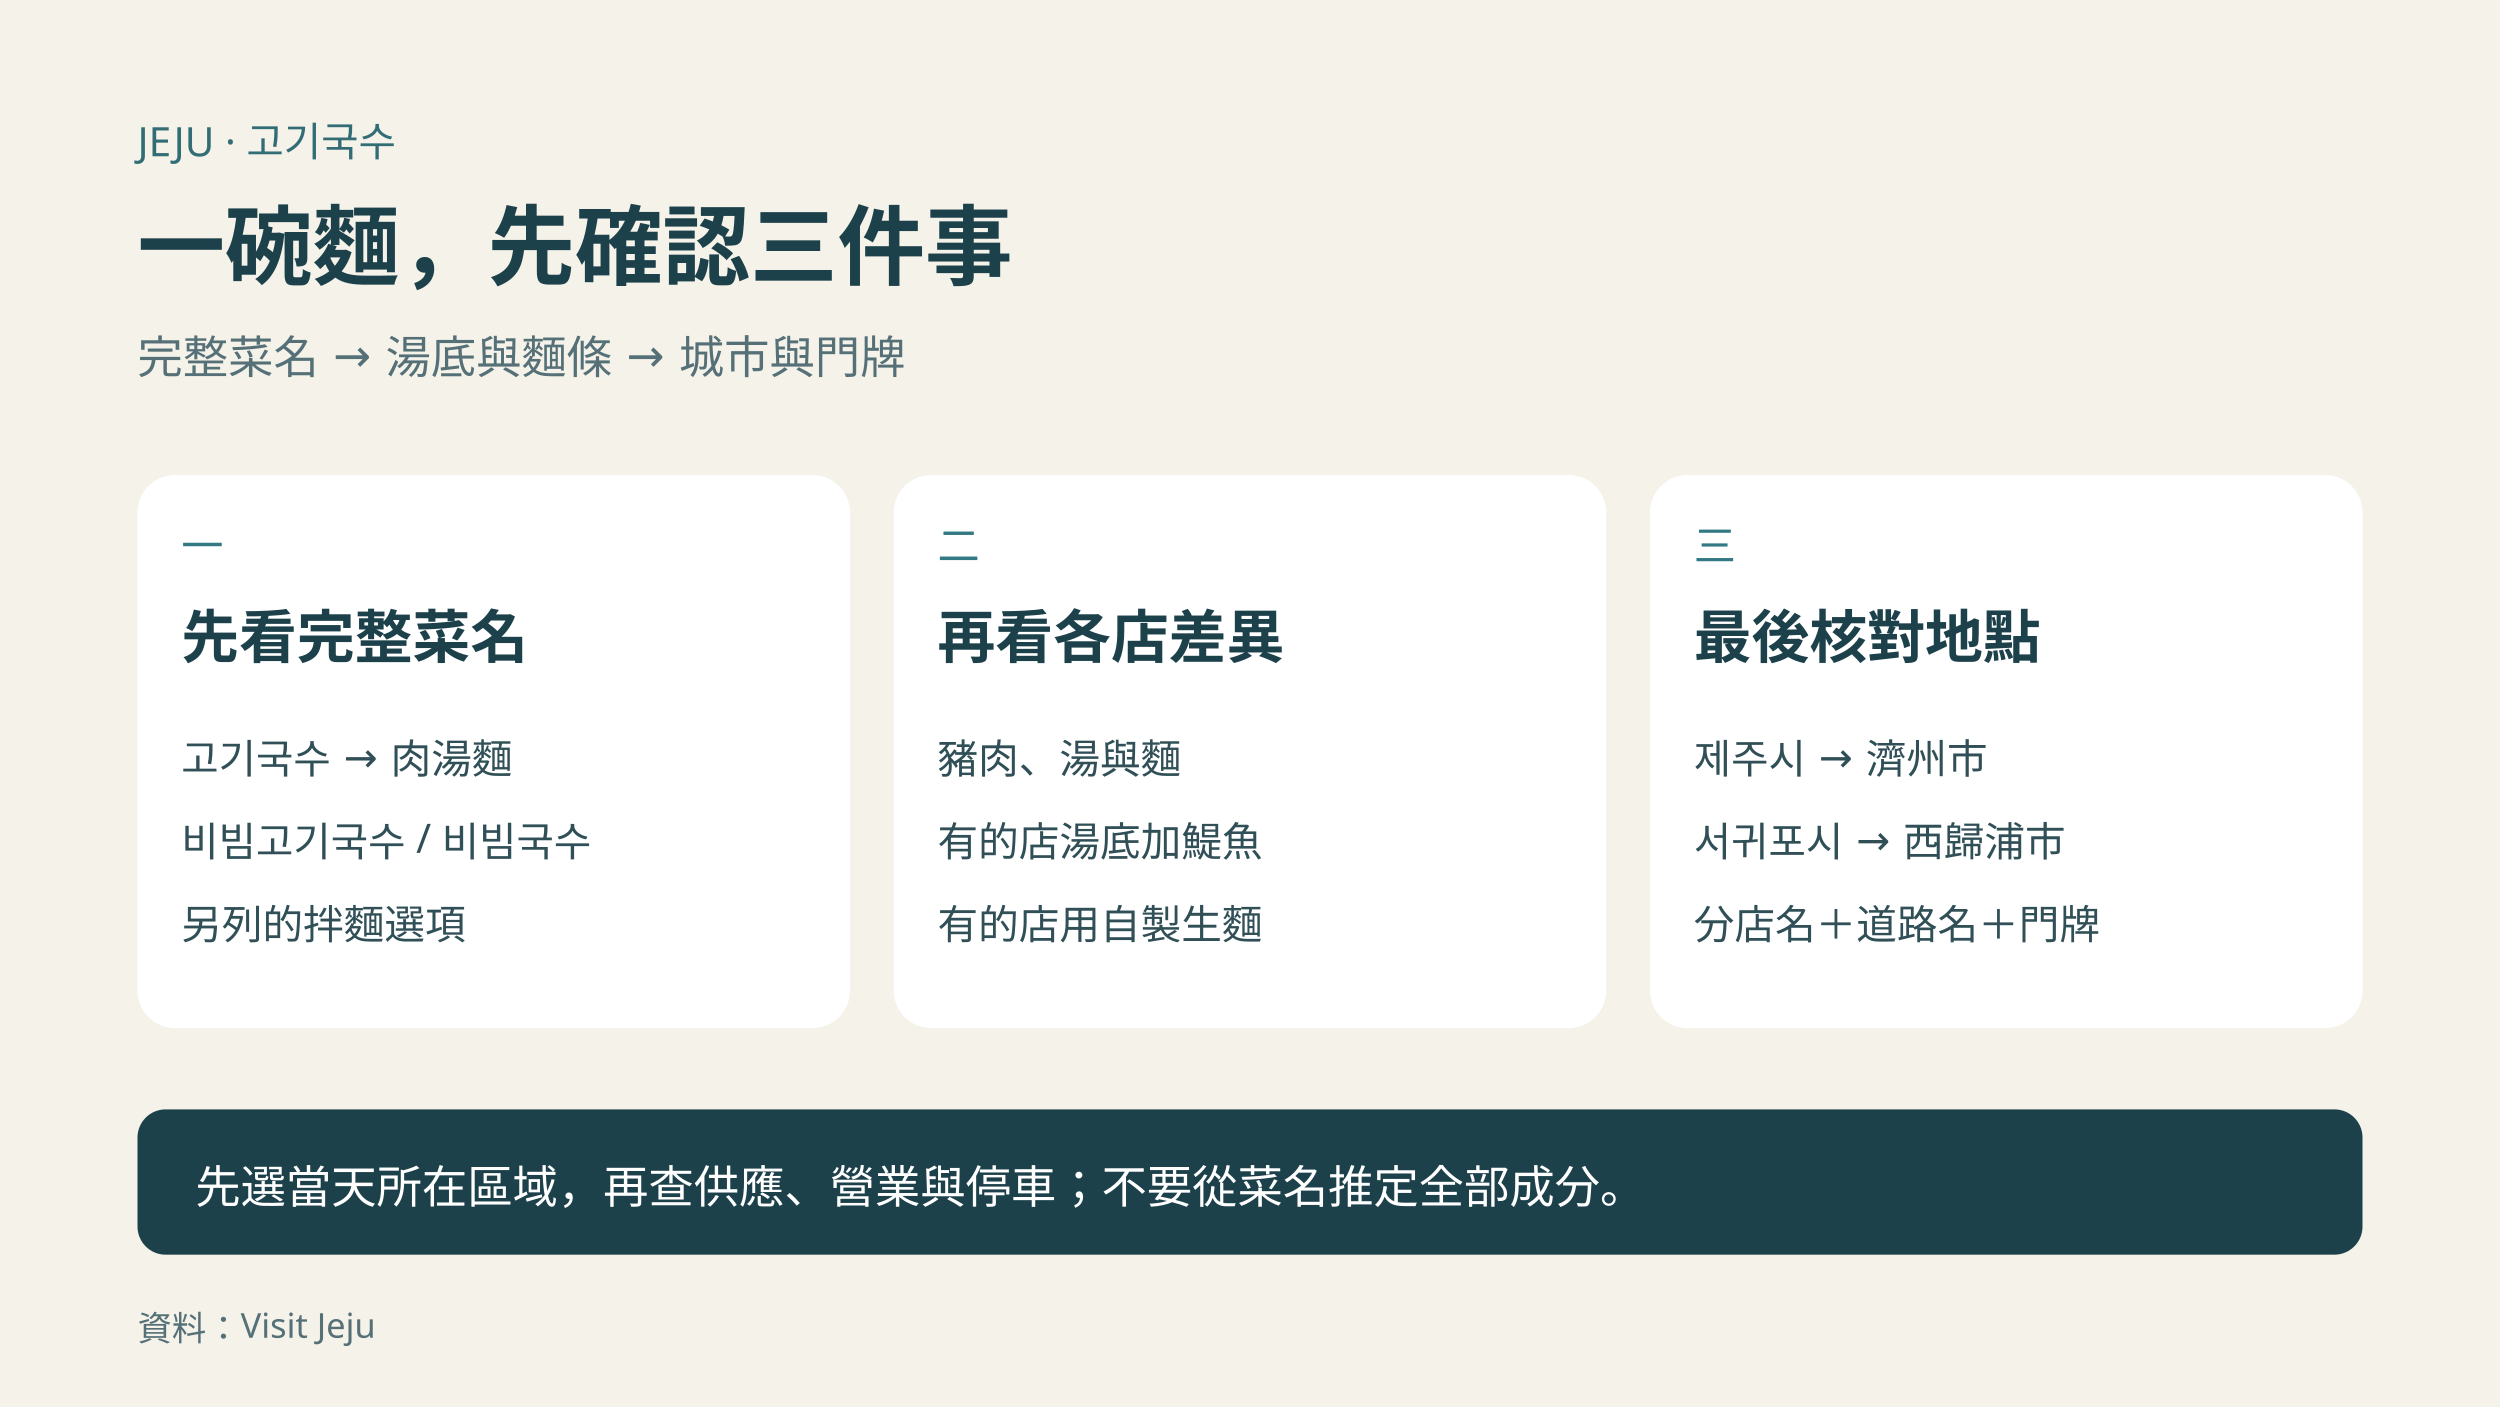
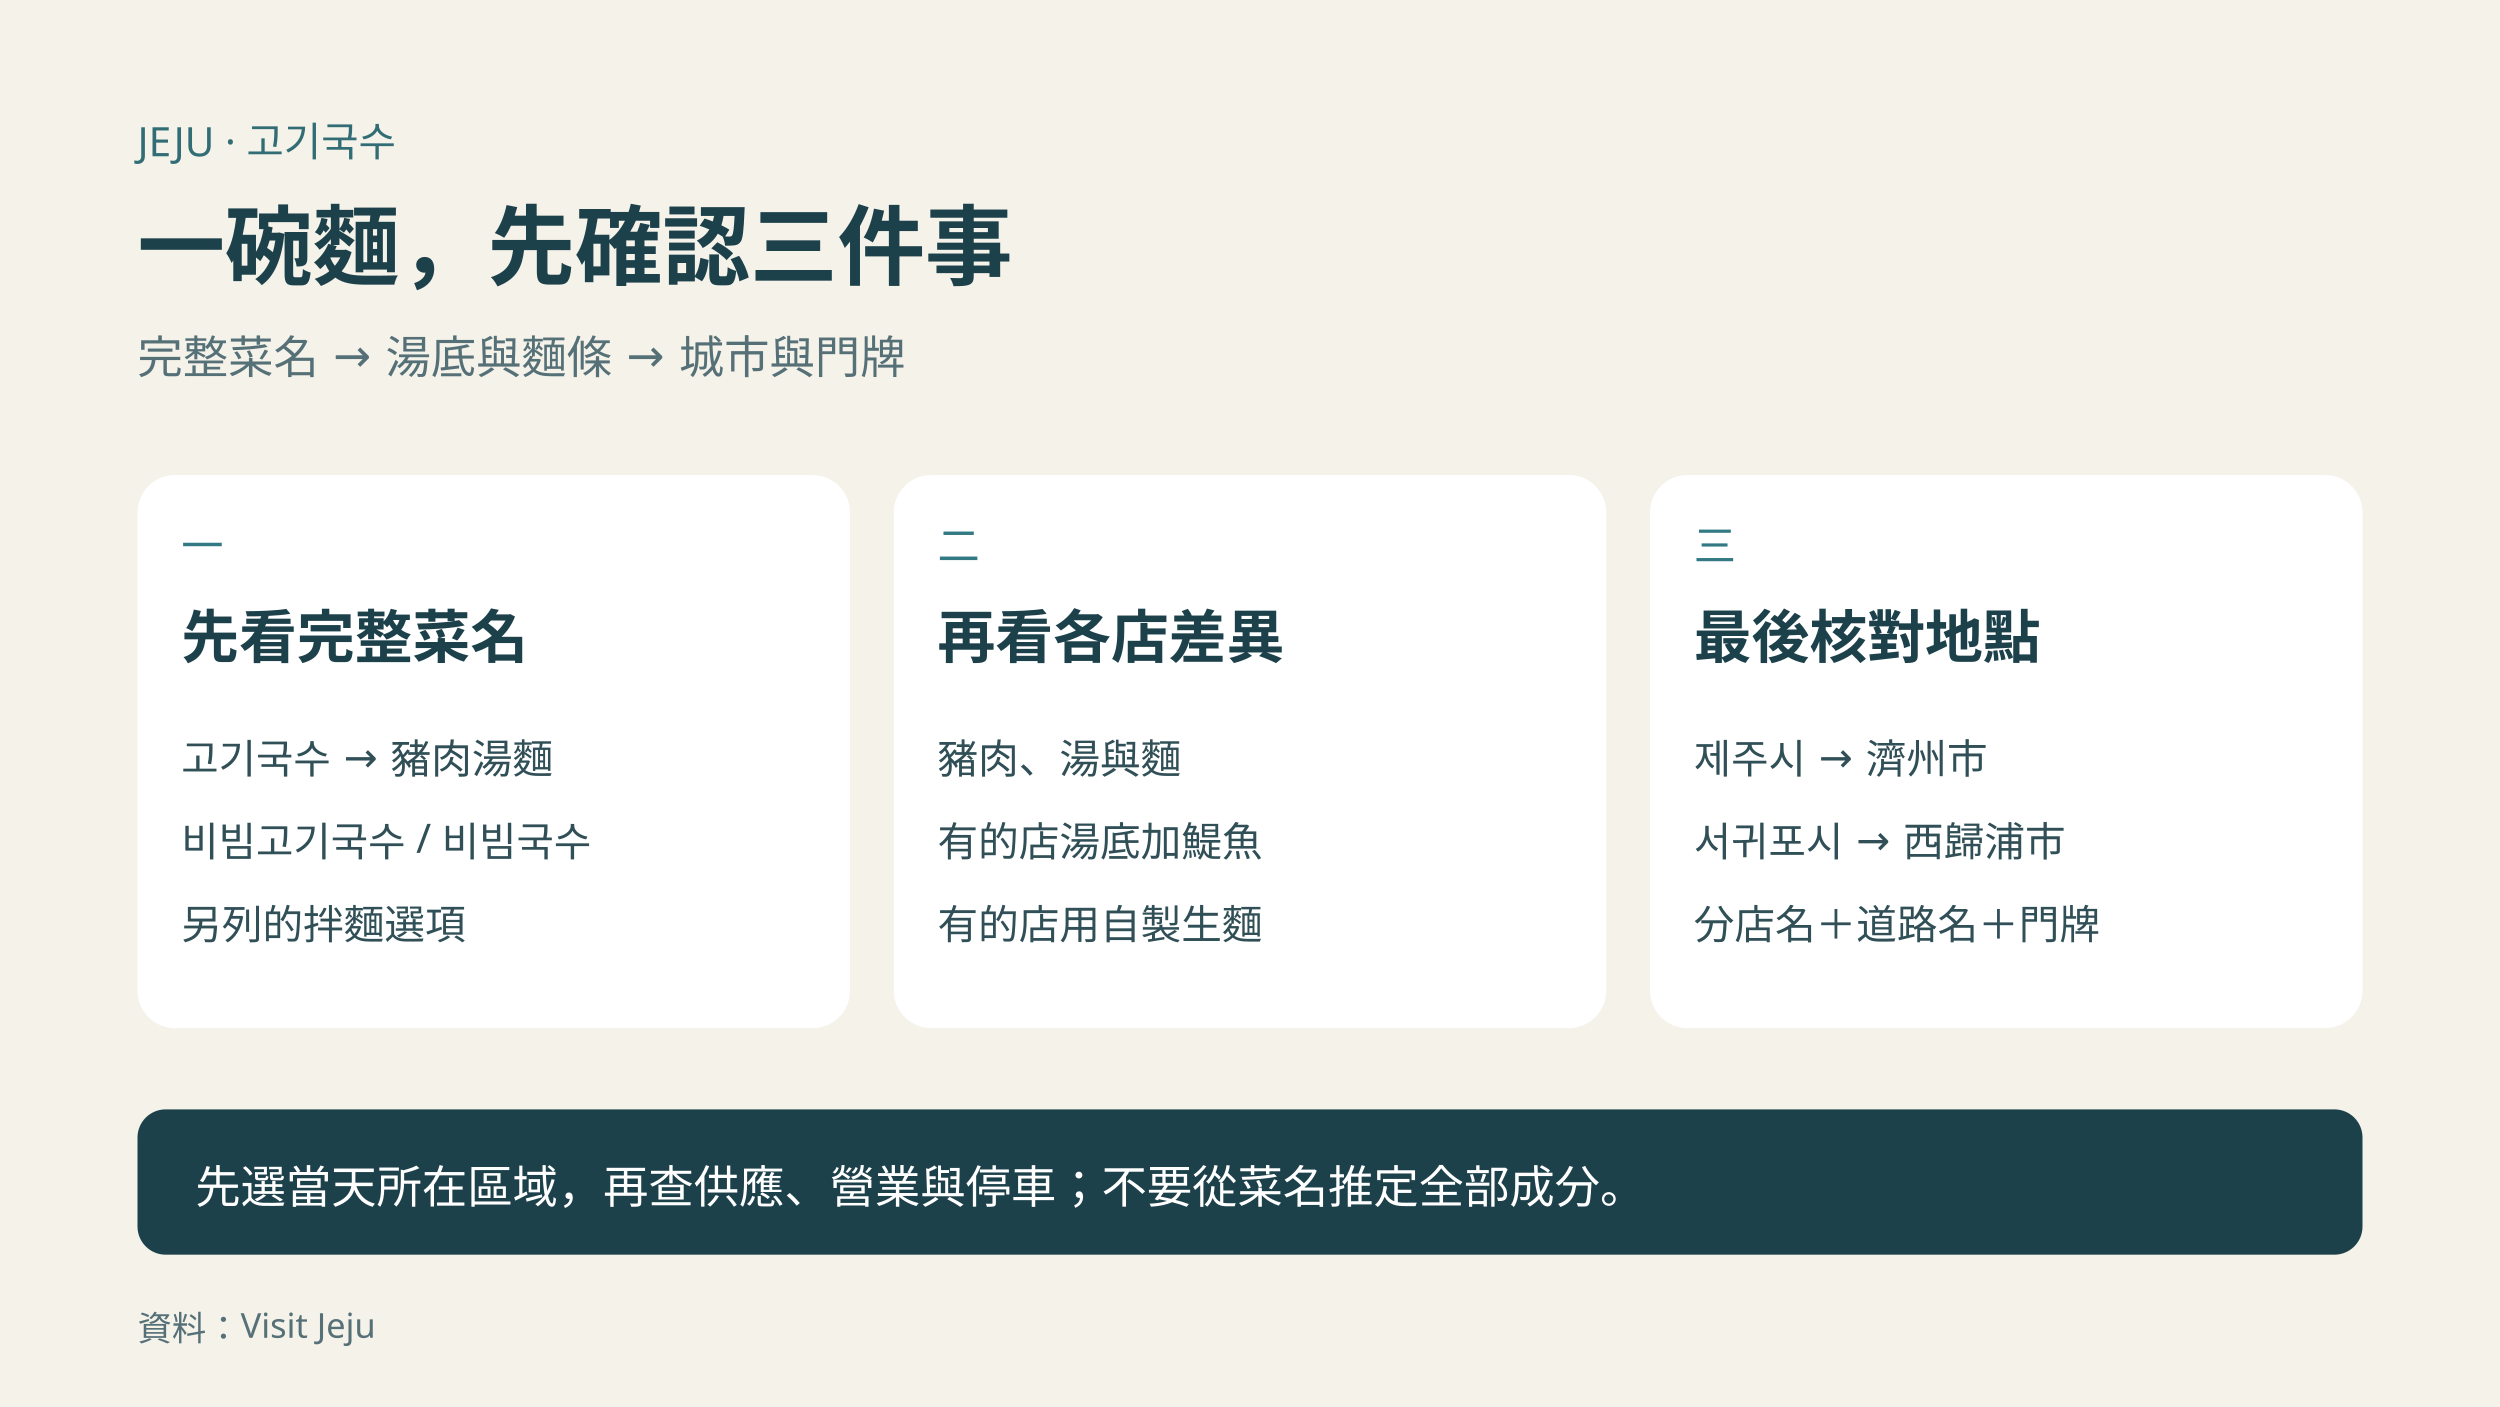
<svg xmlns="http://www.w3.org/2000/svg" width="1600" height="900" viewBox="0 0 1600 900">
  <rect width="1600" height="900" fill="#f4f2e9" />
  <g font-family="'Noto Sans TC','Noto Sans KR','Microsoft JhengHei',sans-serif">
    <text x="88" y="100" font-size="26" fill="#326d76">JEJU · 고기국수</text>
    <text x="88" y="178" font-size="56" font-weight="700" fill="#1d414b">一碗麵，先確認三件事</text>
    <text x="88" y="239" font-size="29" fill="#567078">完整菜名 → 湯底與麵條 → 城市與門牌</text>
    <rect x="88" y="304" width="456" height="354" rx="24" fill="#fff" />
    <text x="116" y="359" font-size="27" fill="#327984">一</text>
    <text x="116" y="421" font-size="37" font-weight="700" fill="#1d414b">先看完整菜名</text>
-     <text x="116" y="495" font-size="26" fill="#304f56">고기국수 → 肉湯麵</text>
+     <text x="116" y="495" font-size="26" fill="#304f56">고기국수 → 豬肉湯麵</text>
    <text x="116" y="548" font-size="26" fill="#304f56">비빔고기국수 / 비빔국수</text>
    <text x="116" y="601" font-size="26" fill="#304f56">另列的拌麵選項</text>
    <rect x="572" y="304" width="456" height="354" rx="24" fill="#fff" />
    <text x="600" y="359" font-size="27" fill="#327984">二</text>
    <text x="600" y="421" font-size="37" font-weight="700" fill="#1d414b">再看各店差異</text>
    <text x="600" y="495" font-size="26" fill="#304f56">豬肉、湯與麵</text>
    <text x="600" y="548" font-size="26" fill="#304f56">有的店湯底加鯷魚</text>
    <text x="600" y="601" font-size="26" fill="#304f56">有的店用自製生麵</text>
    <rect x="1056" y="304" width="456" height="354" rx="24" fill="#fff" />
    <text x="1084" y="359" font-size="27" fill="#327984">三</text>
    <text x="1084" y="421" font-size="37" font-weight="700" fill="#1d414b">最後核對地點</text>
    <text x="1084" y="495" font-size="26" fill="#304f56">제주시 → 濟州市</text>
    <text x="1084" y="548" font-size="26" fill="#304f56">서귀포시 → 西歸浦市</text>
    <text x="1084" y="601" font-size="26" fill="#304f56">分店名＋道路名＋門牌</text>
    <rect x="88" y="710" width="1424" height="93" rx="18" fill="#1d414b" />
    <text x="125" y="770" font-size="29" fill="#fff">先選當天所在區域，再查供應、營業與停車；不要從菜名推定全部成分。</text>
    <text x="88" y="858" font-size="22" fill="#567078">資料：Visit Jeju</text>
  </g>
</svg>
